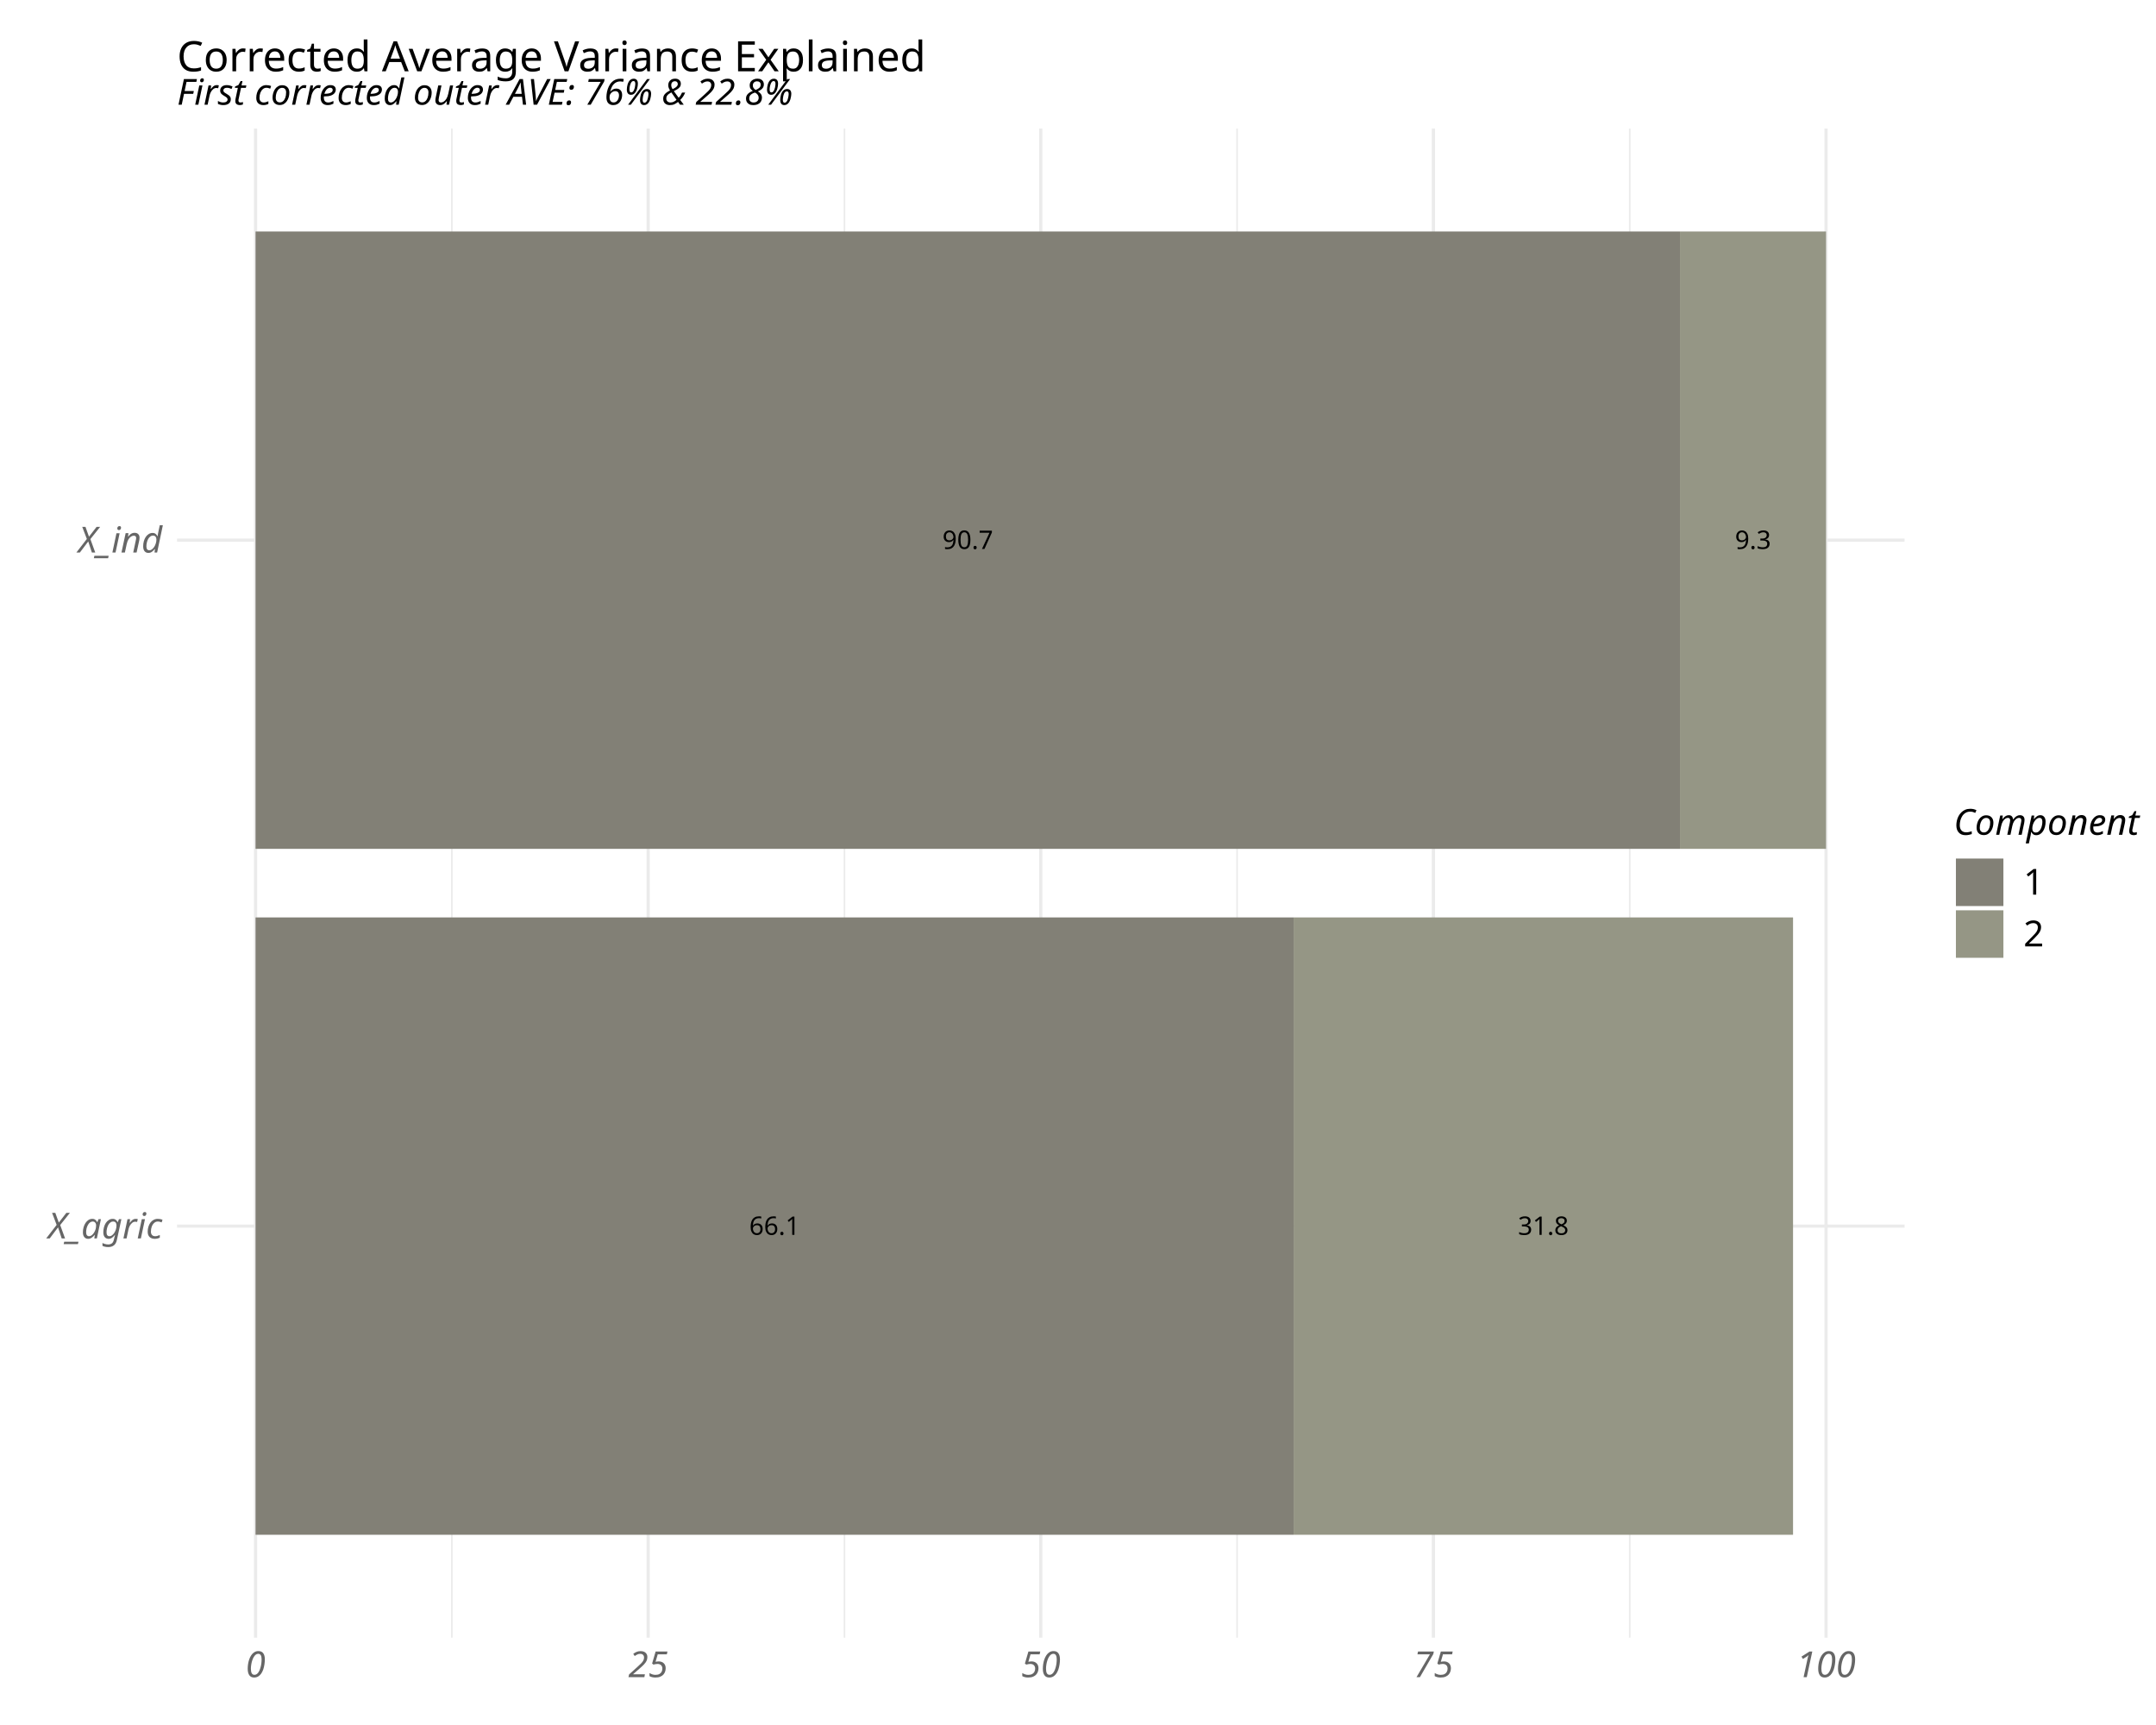
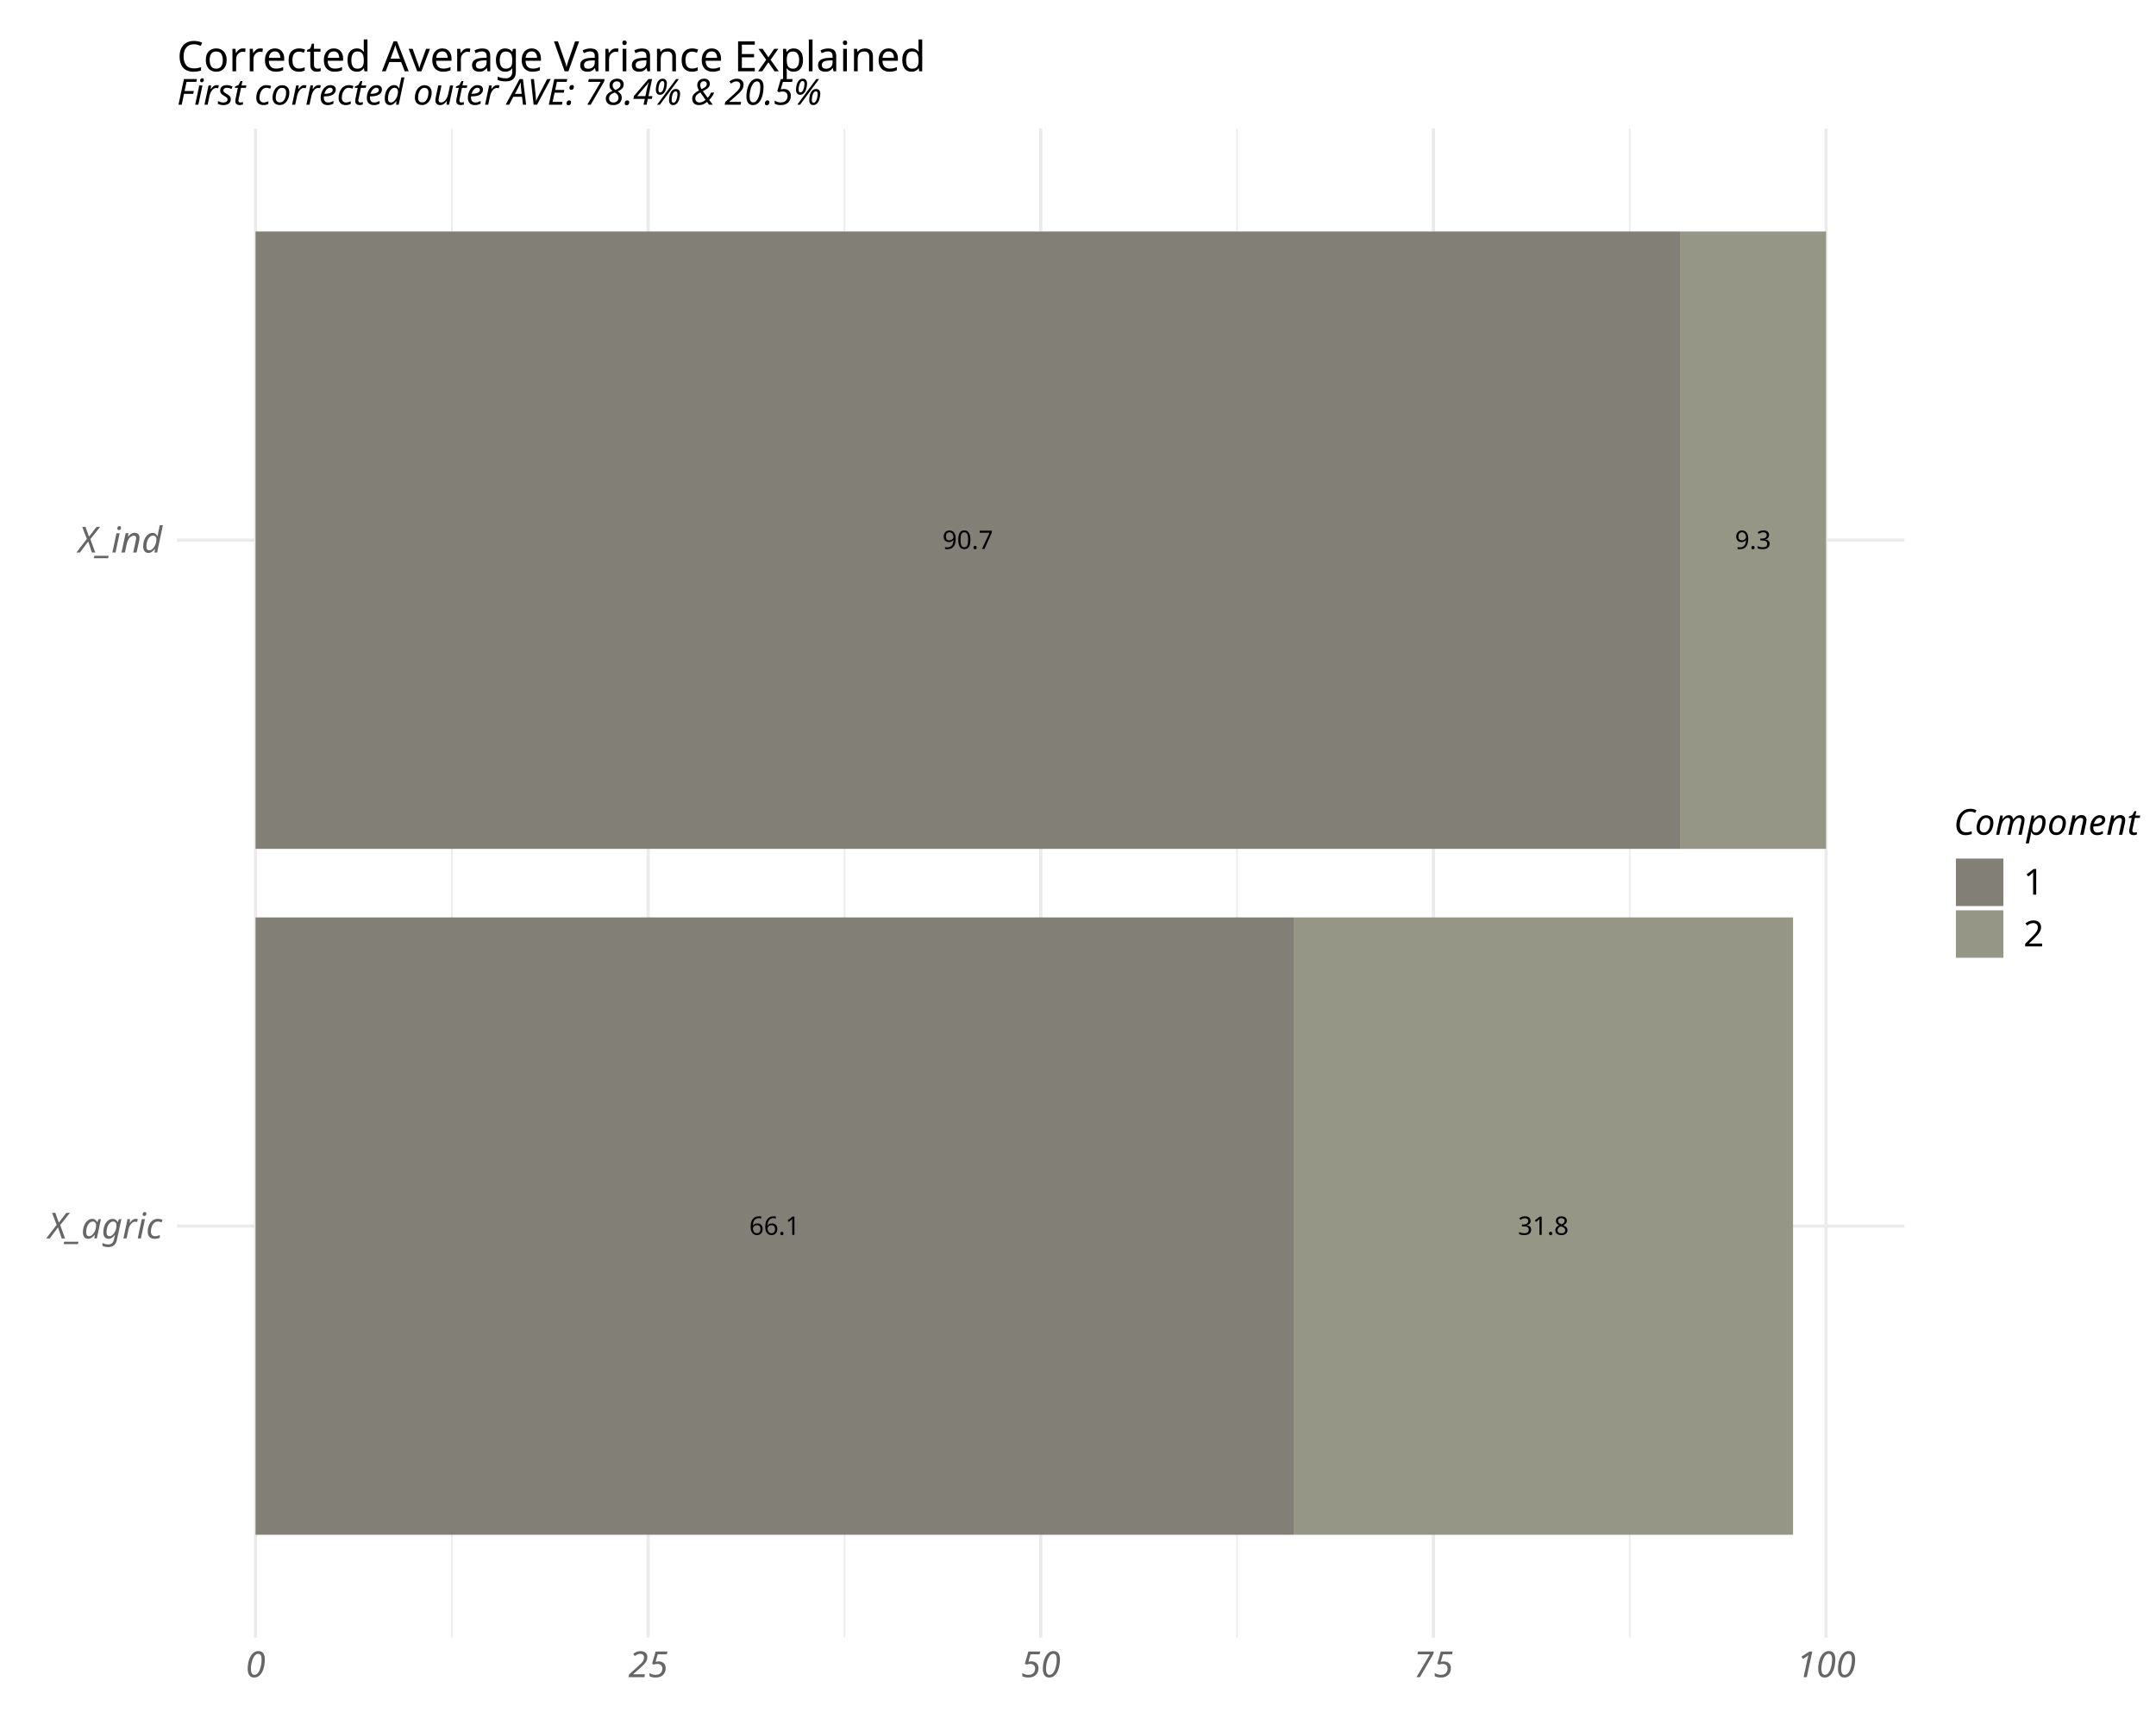
<svg xmlns="http://www.w3.org/2000/svg" class="svglite" data-engine-version="2.0" width="720.00pt" height="576.00pt" viewBox="0 0 720.00 576.00">
  <defs>
    <style type="text/css">
    .svglite line, .svglite polyline, .svglite polygon, .svglite path, .svglite rect, .svglite circle {
      fill: none;
      stroke: #000000;
      stroke-linecap: round;
      stroke-linejoin: round;
      stroke-miterlimit: 10.00;
    }
  </style>
  </defs>
  <rect width="100%" height="100%" style="stroke: none; fill: #FFFFFF;" />
  <defs>
    <clipPath id="cpMC4wMHw3MjAuMDB8MC4wMHw1NzYuMDA=">
      <rect x="0.00" y="0.00" width="720.00" height="576.00" />
    </clipPath>
  </defs>
  <g clip-path="url(#cpMC4wMHw3MjAuMDB8MC4wMHw1NzYuMDA=)">
</g>
  <defs>
    <clipPath id="cpNTkuMTJ8NjM2LjAzfDQyLjk0fDU0Ni44Mw==">
      <rect x="59.12" y="42.94" width="576.92" height="503.89" />
    </clipPath>
  </defs>
  <g clip-path="url(#cpNTkuMTJ8NjM2LjAzfDQyLjk0fDU0Ni44Mw==)">
    <polyline points="150.90,546.83 150.90,42.94 " style="stroke-width: 0.53; stroke: #EBEBEB; stroke-linecap: butt;" />
    <polyline points="282.02,546.83 282.02,42.94 " style="stroke-width: 0.53; stroke: #EBEBEB; stroke-linecap: butt;" />
    <polyline points="413.13,546.83 413.13,42.94 " style="stroke-width: 0.53; stroke: #EBEBEB; stroke-linecap: butt;" />
    <polyline points="544.25,546.83 544.25,42.94 " style="stroke-width: 0.53; stroke: #EBEBEB; stroke-linecap: butt;" />
    <polyline points="59.12,409.41 636.03,409.41 " style="stroke-width: 1.07; stroke: #EBEBEB; stroke-linecap: butt;" />
    <polyline points="59.12,180.37 636.03,180.37 " style="stroke-width: 1.07; stroke: #EBEBEB; stroke-linecap: butt;" />
    <polyline points="85.34,546.83 85.34,42.94 " style="stroke-width: 1.07; stroke: #EBEBEB; stroke-linecap: butt;" />
    <polyline points="216.46,546.83 216.46,42.94 " style="stroke-width: 1.07; stroke: #EBEBEB; stroke-linecap: butt;" />
    <polyline points="347.57,546.83 347.57,42.94 " style="stroke-width: 1.07; stroke: #EBEBEB; stroke-linecap: butt;" />
    <polyline points="478.69,546.83 478.69,42.94 " style="stroke-width: 1.07; stroke: #EBEBEB; stroke-linecap: butt;" />
    <polyline points="609.81,546.83 609.81,42.94 " style="stroke-width: 1.07; stroke: #EBEBEB; stroke-linecap: butt;" />
    <rect x="85.34" y="306.34" width="346.67" height="206.14" style="stroke-width: 1.07; stroke: none; stroke-linecap: butt; stroke-linejoin: miter; fill: #828076;" />
    <rect x="432.01" y="306.34" width="166.78" height="206.14" style="stroke-width: 1.07; stroke: none; stroke-linecap: butt; stroke-linejoin: miter; fill: #959685;" />
    <rect x="85.34" y="77.30" width="475.69" height="206.14" style="stroke-width: 1.07; stroke: none; stroke-linecap: butt; stroke-linejoin: miter; fill: #828076;" />
    <rect x="561.03" y="77.30" width="48.78" height="206.14" style="stroke-width: 1.07; stroke: none; stroke-linecap: butt; stroke-linejoin: miter; fill: #959685;" />
    <text x="258.68" y="412.34" text-anchor="middle" style="font-size: 8.54px; font-family: sans;" textLength="16.61px" lengthAdjust="spacingAndGlyphs">66.1</text>
    <text x="515.40" y="412.34" text-anchor="middle" style="font-size: 8.54px; font-family: sans;" textLength="16.61px" lengthAdjust="spacingAndGlyphs">31.8</text>
    <text x="323.19" y="183.30" text-anchor="middle" style="font-size: 8.54px; font-family: sans;" textLength="16.61px" lengthAdjust="spacingAndGlyphs">90.7</text>
    <text x="585.42" y="183.30" text-anchor="middle" style="font-size: 8.54px; font-family: sans;" textLength="11.87px" lengthAdjust="spacingAndGlyphs">9.3</text>
  </g>
  <g clip-path="url(#cpMC4wMHw3MjAuMDB8MC4wMHw1NzYuMDA=)">
    <text x="54.18" y="413.54" text-anchor="end" style="font-size: 12.00px; font-style: italic; fill: #666666; font-family: sans;" textLength="40.69px" lengthAdjust="spacingAndGlyphs">X_agric</text>
    <text x="54.18" y="184.50" text-anchor="end" style="font-size: 12.00px; font-style: italic; fill: #666666; font-family: sans;" textLength="30.69px" lengthAdjust="spacingAndGlyphs">X_ind</text>
    <text x="85.34" y="560.02" text-anchor="middle" style="font-size: 12.00px; font-style: italic; fill: #666666; font-family: sans;" textLength="6.67px" lengthAdjust="spacingAndGlyphs">0</text>
    <text x="216.46" y="560.02" text-anchor="middle" style="font-size: 12.00px; font-style: italic; fill: #666666; font-family: sans;" textLength="13.35px" lengthAdjust="spacingAndGlyphs">25</text>
    <text x="347.57" y="560.02" text-anchor="middle" style="font-size: 12.00px; font-style: italic; fill: #666666; font-family: sans;" textLength="13.35px" lengthAdjust="spacingAndGlyphs">50</text>
    <text x="478.69" y="560.02" text-anchor="middle" style="font-size: 12.00px; font-style: italic; fill: #666666; font-family: sans;" textLength="13.35px" lengthAdjust="spacingAndGlyphs">75</text>
    <text x="609.81" y="560.02" text-anchor="middle" style="font-size: 12.00px; font-style: italic; fill: #666666; font-family: sans;" textLength="20.02px" lengthAdjust="spacingAndGlyphs">100</text>
    <text x="652.47" y="278.75" style="font-size: 12.00px; font-style: italic; font-family: sans;" textLength="62.05px" lengthAdjust="spacingAndGlyphs">Component</text>
    <rect x="653.18" y="286.68" width="15.86" height="15.86" style="stroke-width: 1.07; stroke: none; stroke-linecap: butt; stroke-linejoin: miter; fill: #828076;" />
    <rect x="653.18" y="303.96" width="15.86" height="15.86" style="stroke-width: 1.07; stroke: none; stroke-linecap: butt; stroke-linejoin: miter; fill: #959685;" />
    <text x="675.73" y="298.74" style="font-size: 12.00px; font-family: sans;" textLength="6.67px" lengthAdjust="spacingAndGlyphs">1</text>
    <text x="675.73" y="316.02" style="font-size: 12.00px; font-family: sans;" textLength="6.67px" lengthAdjust="spacingAndGlyphs">2</text>
-     <text x="59.12" y="34.97" style="font-size: 12.00px; font-style: italic; font-family: sans;" textLength="217.45px" lengthAdjust="spacingAndGlyphs">First corrected outer AVE:  76% &amp; 22.8%</text>
+     <text x="59.12" y="34.97" style="font-size: 12.00px; font-style: italic; font-family: sans;" textLength="227.46px" lengthAdjust="spacingAndGlyphs">First corrected outer AVE:  78.4% &amp; 20.5%</text>
    <text x="59.12" y="23.81" style="font-size: 14.00px; font-family: sans;" textLength="242.06px" lengthAdjust="spacingAndGlyphs">Corrected Average Variance Explained</text>
  </g>
</svg>
